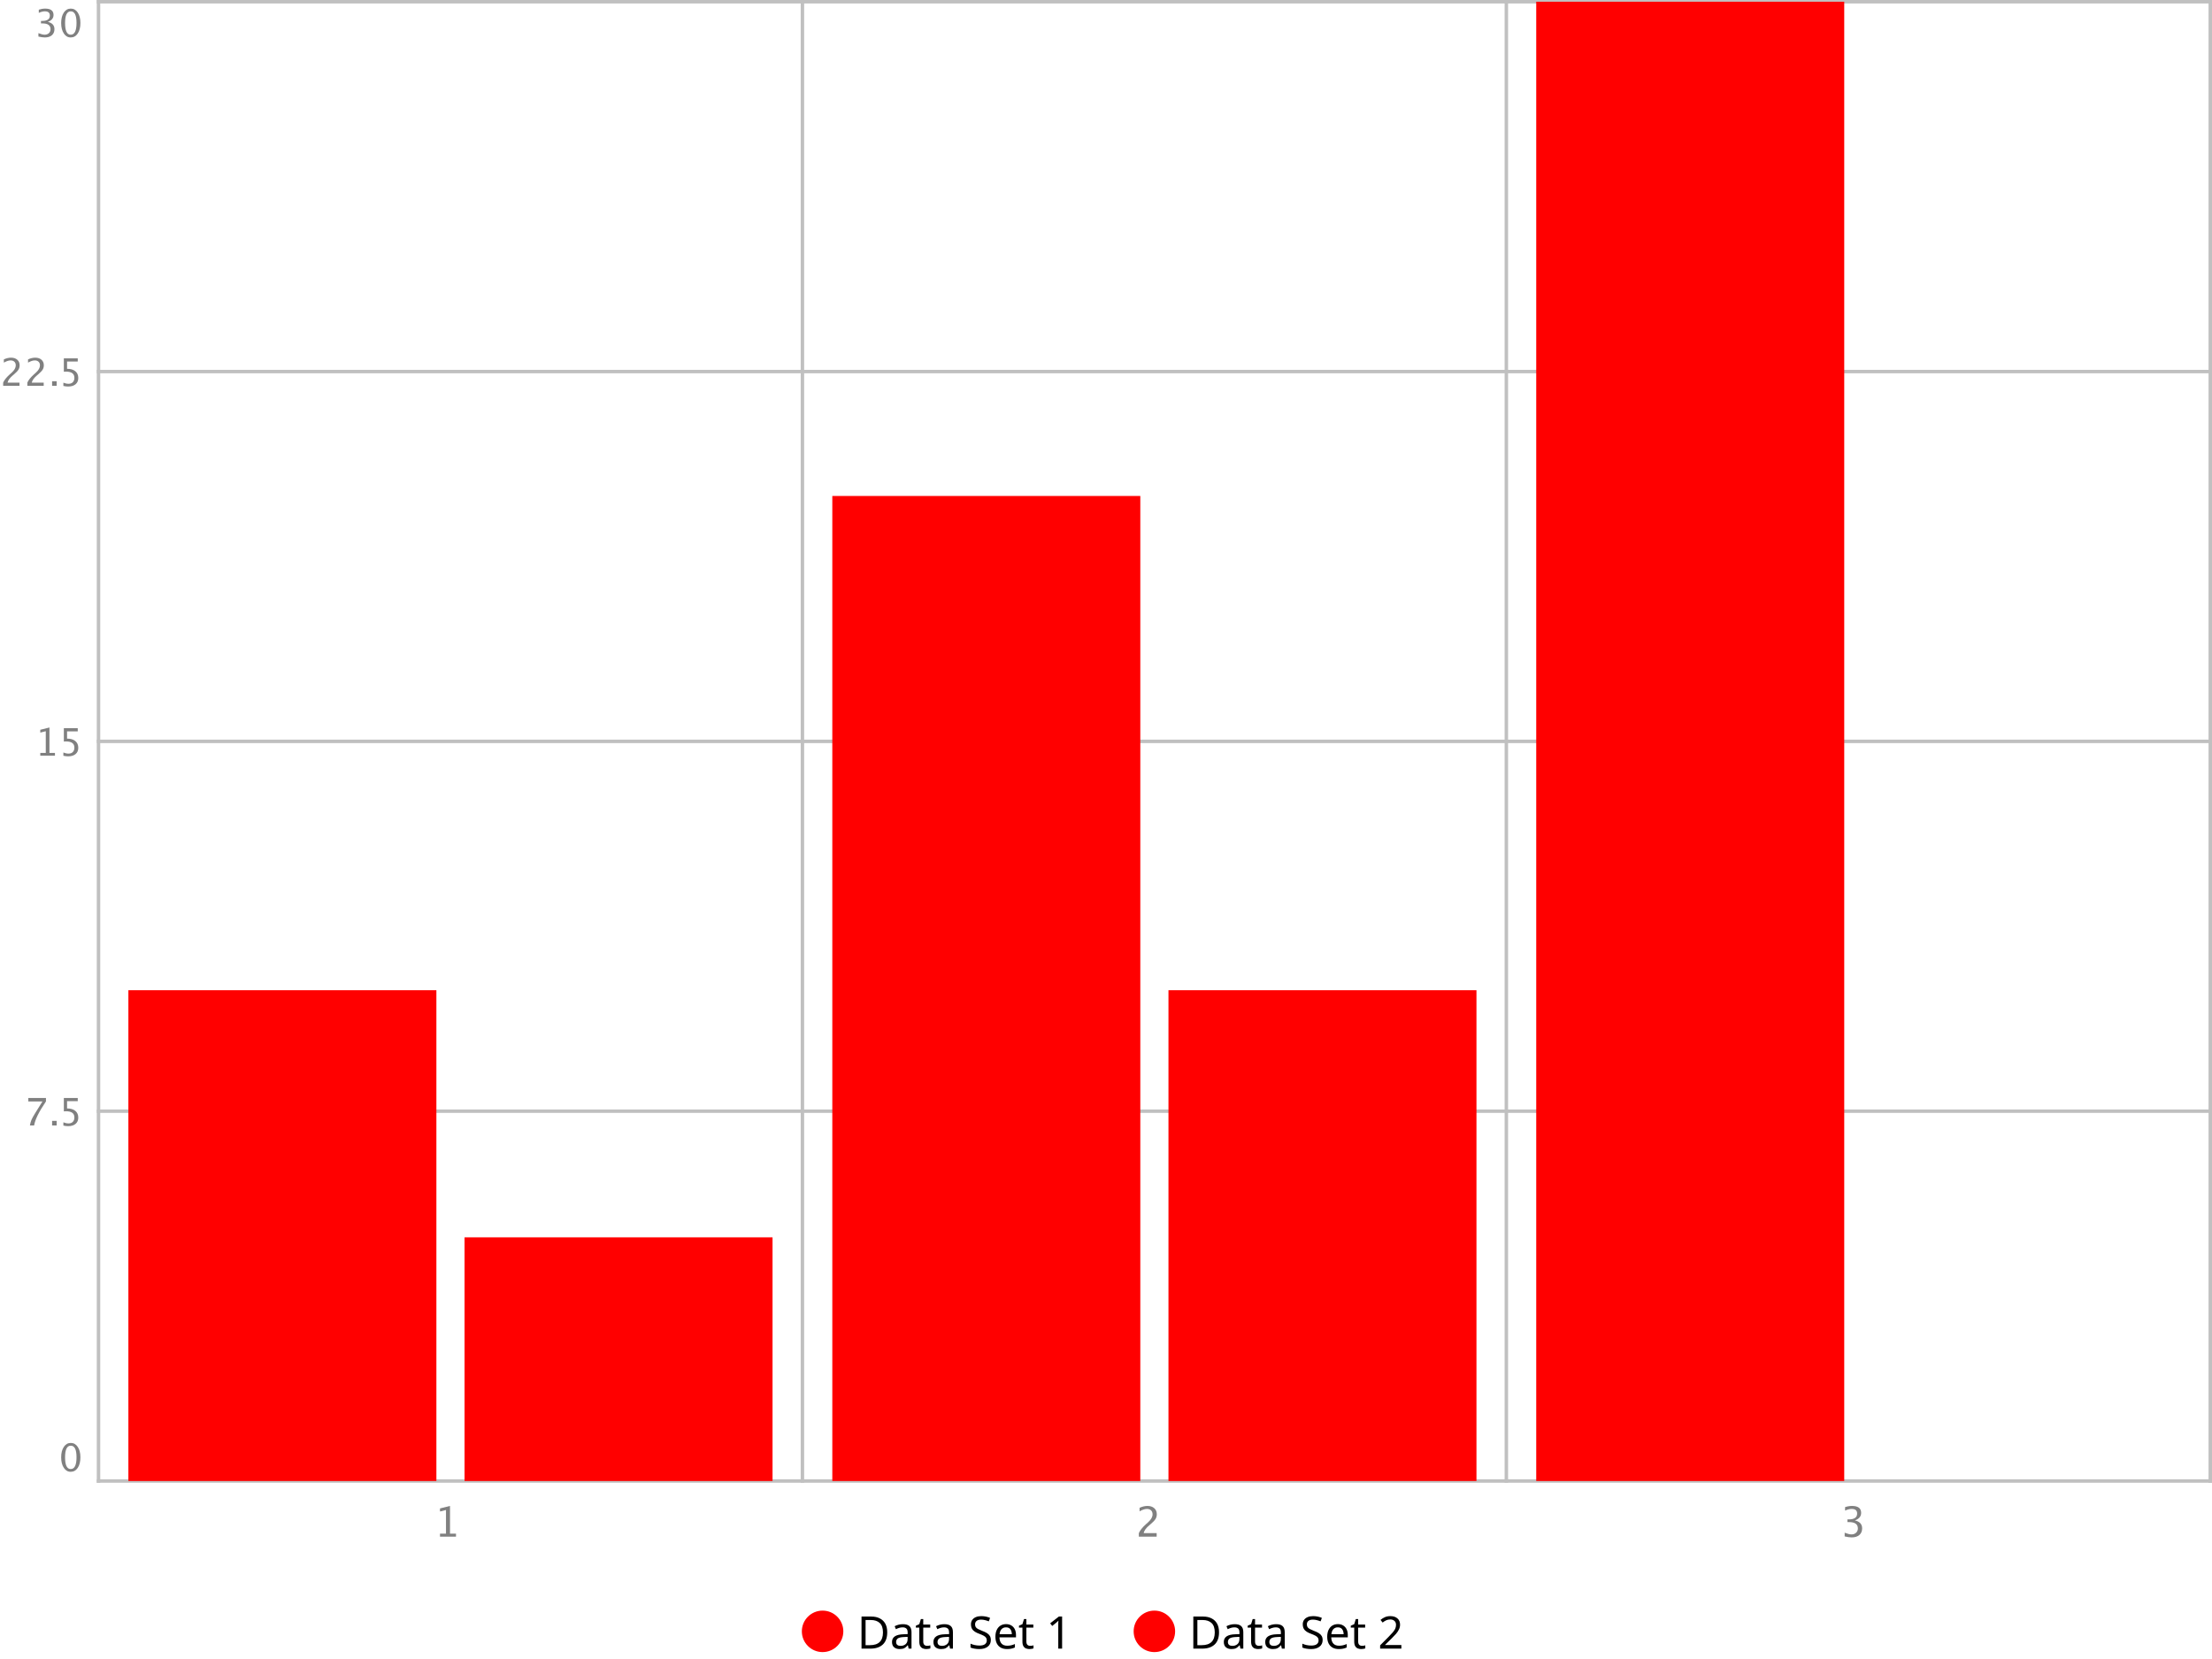
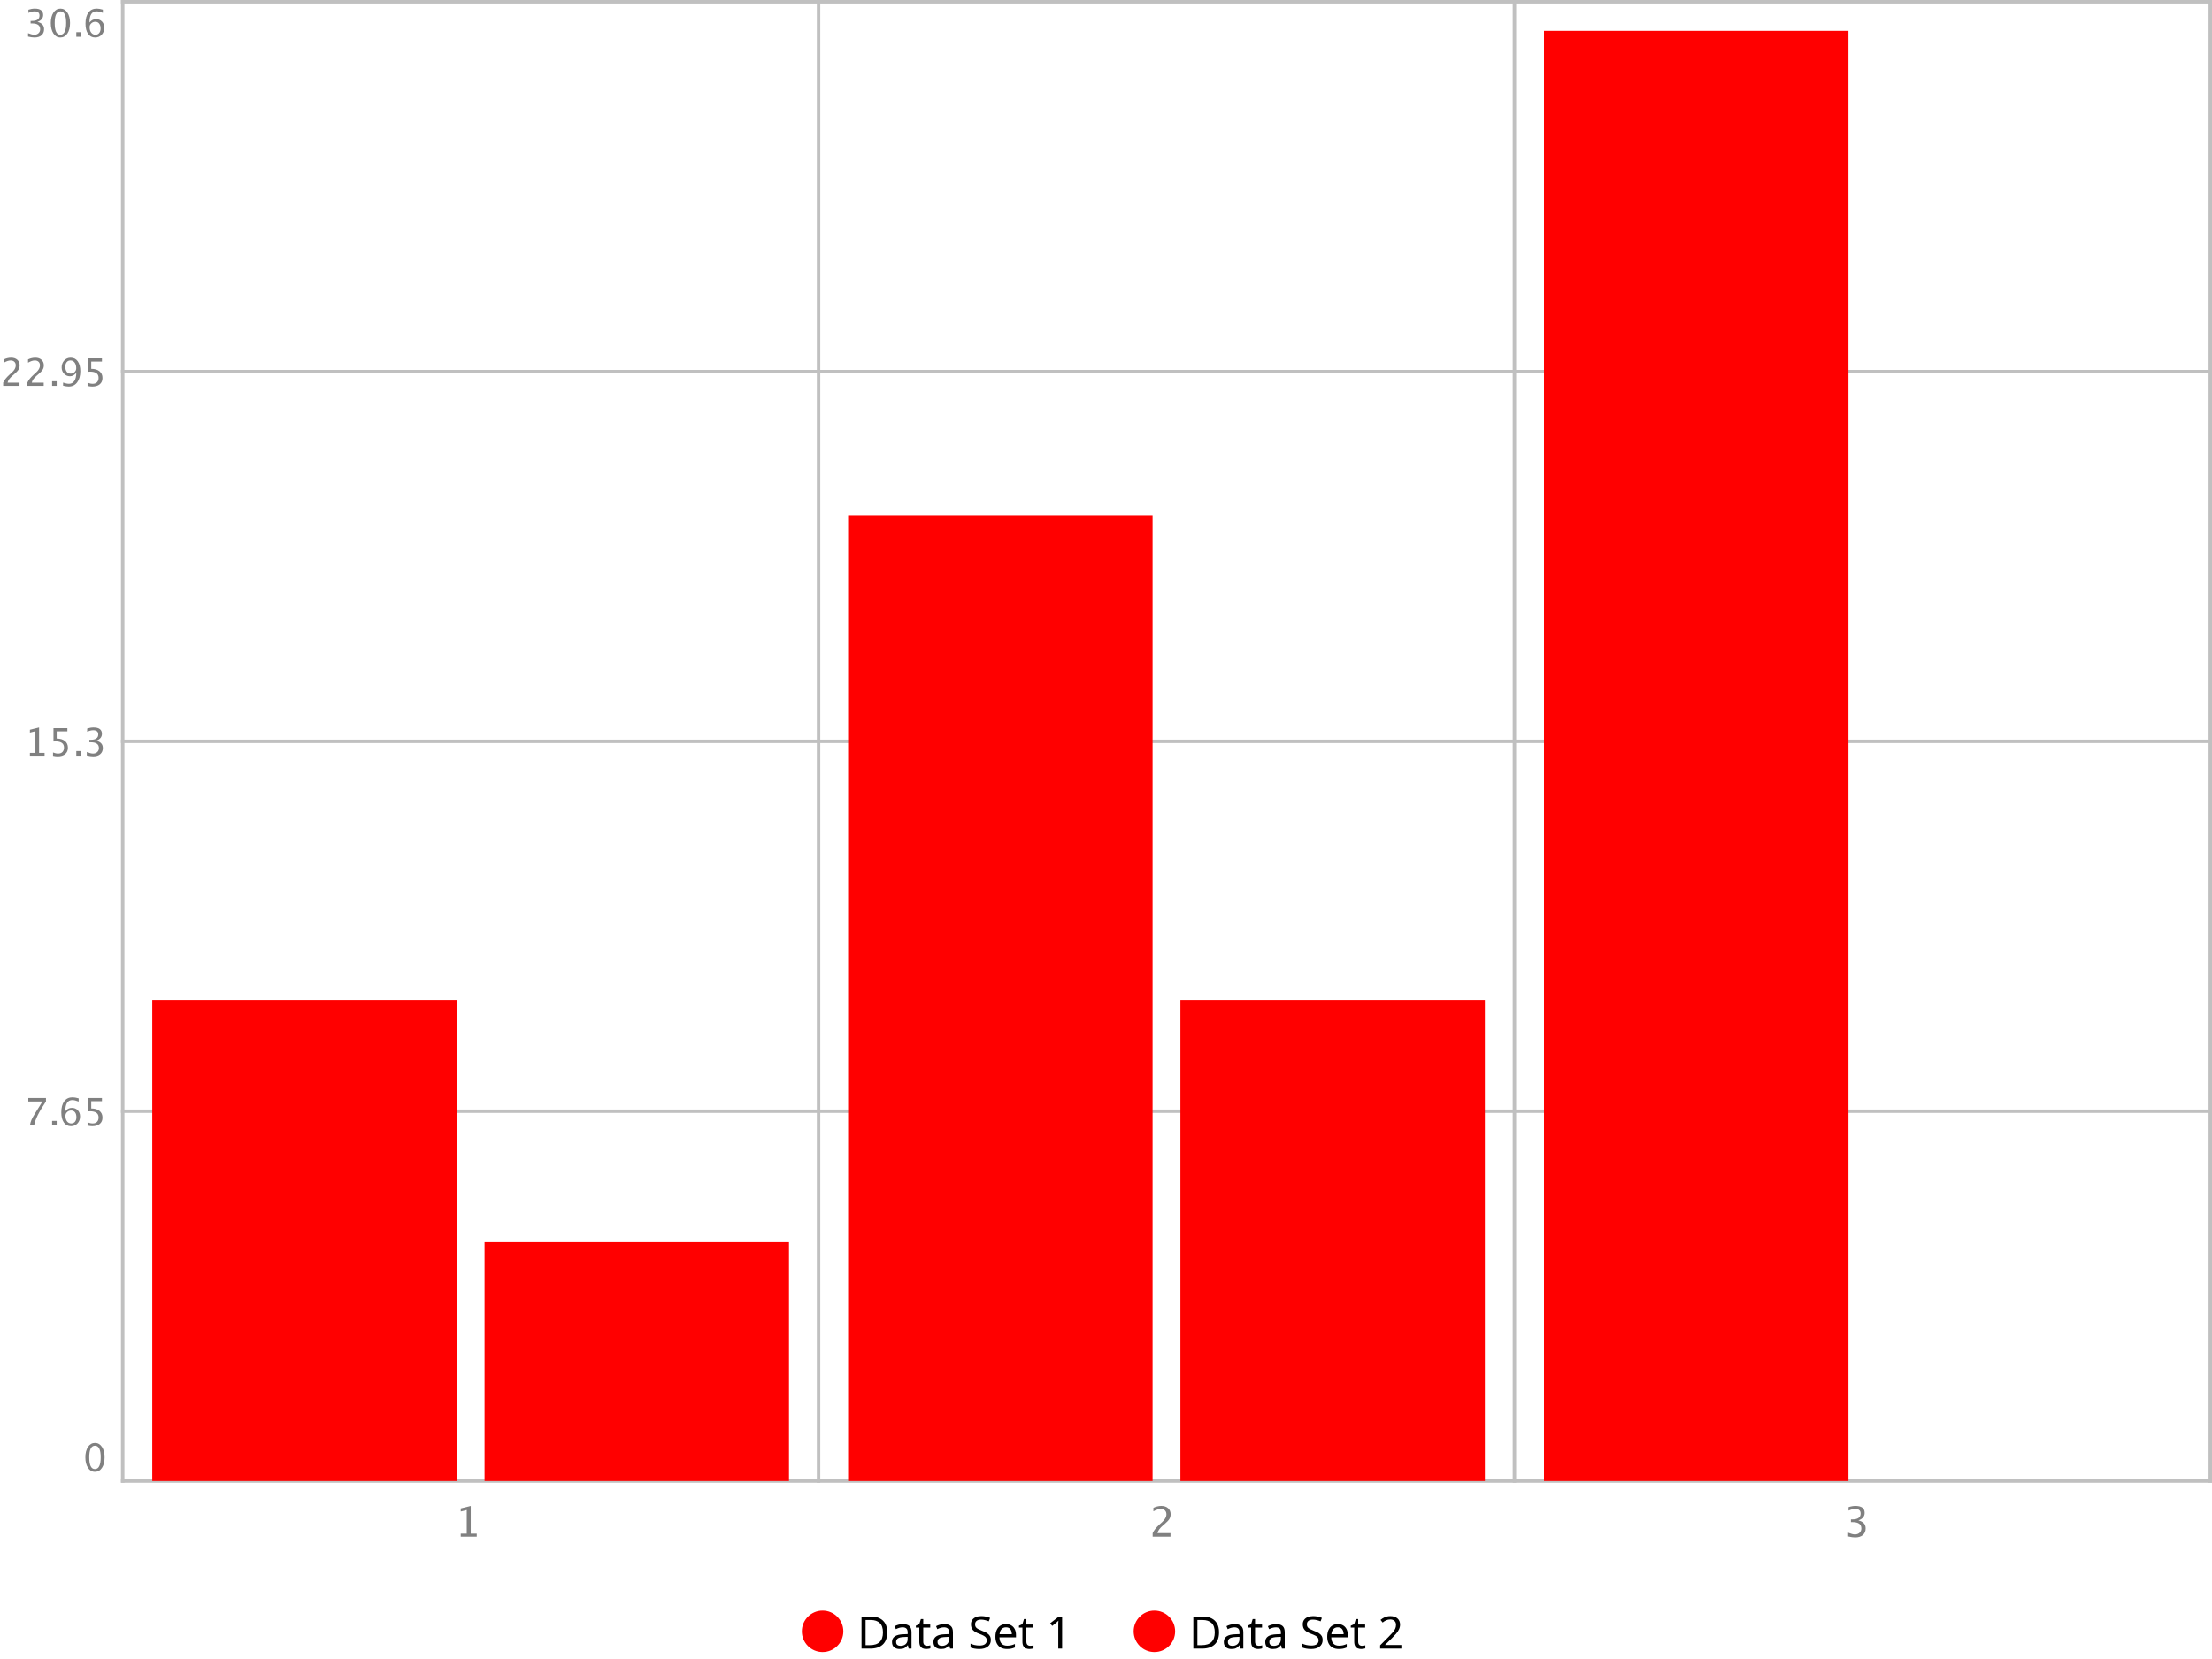
<svg xmlns="http://www.w3.org/2000/svg" color-interpolation="auto" color-rendering="auto" contentScriptType="text/ecmascript" contentStyleType="text/css" fill="black" fill-opacity="1" font-family="'Dialog'" font-size="12px" font-style="normal" font-weight="normal" height="480" image-rendering="auto" preserveAspectRatio="xMidYMid meet" shape-rendering="auto" stroke="black" stroke-dasharray="none" stroke-dashoffset="0" stroke-linecap="square" stroke-linejoin="miter" stroke-miterlimit="10" stroke-opacity="1" stroke-width="1" text-rendering="auto" version="1.0" width="640" zoomAndPan="magnify">
  <defs id="genericDefs" />
  <g>
    <defs id="defs1">
      <clipPath clipPathUnits="userSpaceOnUse" id="clipPath1">
-         <path d="M0 0 L203 0 L203 15 L0 15 L0 0 Z" />
+         <path d="M0 0 L201 0 L201 15 L0 15 L0 0 Z" />
      </clipPath>
      <clipPath clipPathUnits="userSpaceOnUse" id="clipPath2">
-         <path d="M0 0 L24 0 L24 13 L0 13 L0 0 Z" />
+         <path d="M0 0 L31 0 L31 13 L0 13 L0 0 Z" />
      </clipPath>
      <clipPath clipPathUnits="userSpaceOnUse" id="clipPath3">
        <path d="M0 0 L176 0 L176 16 L0 16 L0 0 Z" />
      </clipPath>
      <clipPath clipPathUnits="userSpaceOnUse" id="clipPath4">
        <path d="M0 0 L0 16 L80 16 L80 0 Z" />
      </clipPath>
    </defs>
    <g color-interpolation="linearRGB" color-rendering="optimizeQuality" fill="silver" image-rendering="optimizeQuality" stroke="silver" stroke-linecap="butt" stroke-linejoin="bevel">
-       <line fill="none" x1="28" x2="640" y1="0.5" y2="0.5" />
-       <line fill="none" x1="28" x2="640" y1="107.5" y2="107.5" />
-       <line fill="none" x1="28" x2="640" y1="214.5" y2="214.5" />
-       <line fill="none" x1="28" x2="640" y1="321.5" y2="321.5" />
-       <line fill="none" x1="28" x2="640" y1="428.5" y2="428.5" />
-       <line fill="none" x1="28.5" x2="28.5" y1="0" y2="429" />
-       <line fill="none" x1="232.167" x2="232.167" y1="0" y2="429" />
-       <line fill="none" x1="435.833" x2="435.833" y1="0" y2="429" />
+       <line fill="none" x1="35" x2="640" y1="0.5" y2="0.5" />
+       <line fill="none" x1="35" x2="640" y1="107.5" y2="107.5" />
+       <line fill="none" x1="35" x2="640" y1="214.5" y2="214.5" />
+       <line fill="none" x1="35" x2="640" y1="321.5" y2="321.5" />
+       <line fill="none" x1="35" x2="640" y1="428.5" y2="428.5" />
+       <line fill="none" x1="35.5" x2="35.5" y1="0" y2="429" />
+       <line fill="none" x1="236.833" x2="236.833" y1="0" y2="429" />
+       <line fill="none" x1="438.167" x2="438.167" y1="0" y2="429" />
      <line fill="none" x1="639.5" x2="639.5" y1="0" y2="429" />
    </g>
-     <g color-interpolation="linearRGB" color-rendering="optimizeQuality" fill="gray" font-family="'Lucida Grande'" image-rendering="optimizeQuality" stroke="gray" stroke-linecap="butt" stroke-linejoin="bevel" transform="translate(28,433)">
-       <path clip-path="url(#clipPath1)" d="M99.305 11.602 L99.305 10.734 L101.039 10.734 L101.039 3.891 L99.305 4.324 L99.305 3.434 L102.199 2.713 L102.199 10.734 L103.934 10.734 L103.934 11.602 Z" stroke="none" />
+     <g color-interpolation="linearRGB" color-rendering="optimizeQuality" fill="gray" font-family="'Lucida Grande'" image-rendering="optimizeQuality" stroke="gray" stroke-linecap="butt" stroke-linejoin="bevel" transform="translate(35,433)">
+       <path clip-path="url(#clipPath1)" d="M98.305 11.602 L98.305 10.734 L100.039 10.734 L100.039 3.891 L98.305 4.324 L98.305 3.434 L101.199 2.713 L101.199 10.734 L102.934 10.734 L102.934 11.602 Z" stroke="none" />
    </g>
-     <g color-interpolation="linearRGB" color-rendering="optimizeQuality" fill="gray" font-family="'Lucida Grande'" image-rendering="optimizeQuality" stroke="gray" stroke-linecap="butt" stroke-linejoin="bevel" transform="translate(231,433)">
-       <path clip-path="url(#clipPath1)" d="M98.496 11.602 L98.496 10.588 Q99 9.41 100.535 8.021 L101.197 7.43 Q102.475 6.275 102.475 5.139 Q102.475 4.412 102.038 3.996 Q101.602 3.58 100.84 3.58 Q99.938 3.58 98.713 4.277 L98.713 3.258 Q99.867 2.713 101.004 2.713 Q102.223 2.713 102.961 3.369 Q103.699 4.025 103.699 5.109 Q103.699 5.889 103.327 6.492 Q102.955 7.096 101.941 7.957 L101.496 8.338 Q100.107 9.516 99.891 10.588 L103.658 10.588 L103.658 11.602 Z" stroke="none" />
+     <g color-interpolation="linearRGB" color-rendering="optimizeQuality" fill="gray" font-family="'Lucida Grande'" image-rendering="optimizeQuality" stroke="gray" stroke-linecap="butt" stroke-linejoin="bevel" transform="translate(236,433)">
+       <path clip-path="url(#clipPath1)" d="M97.496 11.602 L97.496 10.588 Q98 9.41 99.535 8.021 L100.197 7.43 Q101.475 6.275 101.475 5.139 Q101.475 4.412 101.038 3.996 Q100.602 3.58 99.84 3.58 Q98.938 3.58 97.713 4.277 L97.713 3.258 Q98.867 2.713 100.004 2.713 Q101.223 2.713 101.961 3.369 Q102.699 4.025 102.699 5.109 Q102.699 5.889 102.327 6.492 Q101.955 7.096 100.941 7.957 L100.496 8.338 Q99.107 9.516 98.891 10.588 L102.658 10.588 L102.658 11.602 Z" stroke="none" />
    </g>
-     <g color-interpolation="linearRGB" color-rendering="optimizeQuality" fill="gray" font-family="'Lucida Grande'" image-rendering="optimizeQuality" stroke="gray" stroke-linecap="butt" stroke-linejoin="bevel" transform="translate(435,433)">
-       <path clip-path="url(#clipPath1)" d="M98.719 11.537 L98.719 10.459 Q99.961 10.951 100.676 10.951 Q101.502 10.951 102.02 10.468 Q102.539 9.984 102.539 9.217 Q102.539 7.389 99.978 7.389 L99.522 7.389 L99.522 6.609 L99.926 6.604 Q102.328 6.604 102.328 4.91 Q102.328 3.58 100.746 3.58 Q99.879 3.58 98.836 4.066 L98.836 3.059 Q99.861 2.713 100.828 2.713 Q103.488 2.713 103.488 4.723 Q103.488 6.252 101.678 6.902 Q103.775 7.389 103.775 9.199 Q103.775 10.424 102.967 11.121 Q102.158 11.818 100.746 11.818 Q99.943 11.818 98.719 11.537 Z" stroke="none" />
+     <g color-interpolation="linearRGB" color-rendering="optimizeQuality" fill="gray" font-family="'Lucida Grande'" image-rendering="optimizeQuality" stroke="gray" stroke-linecap="butt" stroke-linejoin="bevel" transform="translate(437,433)">
+       <path clip-path="url(#clipPath1)" d="M97.719 11.537 L97.719 10.459 Q98.961 10.951 99.676 10.951 Q100.502 10.951 101.02 10.468 Q101.539 9.984 101.539 9.217 Q101.539 7.389 98.978 7.389 L98.522 7.389 L98.522 6.609 L98.926 6.604 Q101.328 6.604 101.328 4.91 Q101.328 3.58 99.746 3.58 Q98.879 3.58 97.836 4.066 L97.836 3.059 Q98.861 2.713 99.828 2.713 Q102.488 2.713 102.488 4.723 Q102.488 6.252 100.678 6.902 Q102.775 7.389 102.775 9.199 Q102.775 10.424 101.967 11.121 Q101.158 11.818 99.746 11.818 Q98.943 11.818 97.719 11.537 Z" stroke="none" />
    </g>
    <g color-interpolation="linearRGB" color-rendering="optimizeQuality" fill="gray" font-family="'Lucida Grande'" font-size="11px" image-rendering="optimizeQuality" stroke="gray" stroke-linecap="butt" stroke-linejoin="bevel" transform="translate(0,415)">
-       <path clip-path="url(#clipPath2)" d="M20.448 10.834 Q19.218 10.834 18.458 9.676 Q17.698 8.519 17.698 6.655 Q17.698 4.775 18.464 3.631 Q19.229 2.487 20.48 2.487 Q21.732 2.487 22.497 3.631 Q23.263 4.775 23.263 6.639 Q23.263 8.551 22.497 9.692 Q21.732 10.834 20.448 10.834 ZM20.459 10.039 Q22.14 10.039 22.14 6.623 Q22.14 3.282 20.48 3.282 Q18.826 3.282 18.826 6.655 Q18.826 10.039 20.459 10.039 Z" stroke="none" />
+       <path clip-path="url(#clipPath2)" d="M27.448 10.834 Q26.218 10.834 25.458 9.676 Q24.698 8.519 24.698 6.655 Q24.698 4.775 25.464 3.631 Q26.229 2.487 27.48 2.487 Q28.732 2.487 29.497 3.631 Q30.263 4.775 30.263 6.639 Q30.263 8.551 29.497 9.692 Q28.732 10.834 27.448 10.834 ZM27.459 10.039 Q29.14 10.039 29.14 6.623 Q29.14 3.282 27.48 3.282 Q25.826 3.282 25.826 6.655 Q25.826 10.039 27.459 10.039 Z" stroke="none" />
    </g>
    <g color-interpolation="linearRGB" color-rendering="optimizeQuality" fill="gray" font-family="'Lucida Grande'" font-size="11px" image-rendering="optimizeQuality" stroke="gray" stroke-linecap="butt" stroke-linejoin="bevel" transform="translate(0,315)">
-       <path clip-path="url(#clipPath2)" d="M8.654 10.635 Q8.81 9.706 9.097 9.029 Q9.385 8.352 10.115 7.17 L12.285 3.679 L8.192 3.679 L8.192 2.686 L13.295 2.686 L13.295 3.679 Q10.239 8.185 9.873 10.635 ZM15.074 10.635 L15.074 9.308 L16.401 9.308 L16.401 10.635 ZM18.337 10.667 L18.337 9.722 Q19.127 10.039 19.841 10.039 Q20.625 10.039 21.074 9.577 Q21.523 9.115 21.523 8.304 Q21.523 6.515 19.057 6.515 Q18.778 6.515 18.472 6.553 L18.472 2.686 L22.495 2.686 L22.495 3.609 L19.401 3.609 L19.401 5.704 Q20.932 5.704 21.791 6.408 Q22.65 7.111 22.65 8.357 Q22.65 9.518 21.869 10.175 Q21.087 10.834 19.702 10.834 Q19.1 10.834 18.337 10.667 Z" stroke="none" />
+       <path clip-path="url(#clipPath2)" d="M8.654 10.635 Q8.81 9.706 9.097 9.029 Q9.385 8.352 10.115 7.17 L12.285 3.679 L8.192 3.679 L8.192 2.686 L13.295 2.686 L13.295 3.679 Q10.239 8.185 9.873 10.635 ZM15.074 10.635 L15.074 9.308 L16.401 9.308 L16.401 10.635 ZM18.891 6.515 Q19.648 5.532 20.797 5.532 Q21.839 5.532 22.503 6.222 Q23.166 6.913 23.166 7.992 Q23.166 9.233 22.422 10.033 Q21.678 10.834 20.534 10.834 Q19.218 10.834 18.477 9.775 Q17.736 8.717 17.736 6.837 Q17.736 4.769 18.587 3.626 Q19.439 2.481 20.985 2.481 Q21.694 2.481 22.758 2.782 L22.758 3.706 Q21.635 3.276 20.921 3.276 Q18.891 3.276 18.891 6.515 ZM22.102 8.229 Q22.102 7.326 21.697 6.811 Q21.291 6.295 20.572 6.295 Q19.9 6.295 19.417 6.746 Q18.934 7.197 18.934 7.831 Q18.934 8.83 19.393 9.434 Q19.852 10.039 20.609 10.039 Q21.291 10.039 21.697 9.547 Q22.102 9.056 22.102 8.229 ZM25.337 10.667 L25.337 9.722 Q26.127 10.039 26.841 10.039 Q27.625 10.039 28.074 9.577 Q28.523 9.115 28.523 8.304 Q28.523 6.515 26.057 6.515 Q25.778 6.515 25.472 6.553 L25.472 2.686 L29.495 2.686 L29.495 3.609 L26.401 3.609 L26.401 5.704 Q27.932 5.704 28.791 6.408 Q29.65 7.111 29.65 8.357 Q29.65 9.518 28.869 10.175 Q28.087 10.834 26.702 10.834 Q26.1 10.834 25.337 10.667 Z" stroke="none" />
    </g>
    <g color-interpolation="linearRGB" color-rendering="optimizeQuality" fill="gray" font-family="'Lucida Grande'" font-size="11px" image-rendering="optimizeQuality" stroke="gray" stroke-linecap="butt" stroke-linejoin="bevel" transform="translate(0,208)">
-       <path clip-path="url(#clipPath2)" d="M11.654 10.635 L11.654 9.84 L13.244 9.84 L13.244 3.566 L11.654 3.964 L11.654 3.147 L14.308 2.487 L14.308 9.84 L15.898 9.84 L15.898 10.635 ZM18.337 10.667 L18.337 9.722 Q19.127 10.039 19.841 10.039 Q20.625 10.039 21.074 9.577 Q21.523 9.115 21.523 8.304 Q21.523 6.515 19.057 6.515 Q18.778 6.515 18.472 6.553 L18.472 2.686 L22.495 2.686 L22.495 3.609 L19.401 3.609 L19.401 5.704 Q20.932 5.704 21.791 6.408 Q22.65 7.111 22.65 8.357 Q22.65 9.518 21.869 10.175 Q21.087 10.834 19.702 10.834 Q19.1 10.834 18.337 10.667 Z" stroke="none" />
+       <path clip-path="url(#clipPath2)" d="M8.654 10.635 L8.654 9.84 L10.244 9.84 L10.244 3.566 L8.654 3.964 L8.654 3.147 L11.308 2.487 L11.308 9.84 L12.898 9.84 L12.898 10.635 ZM15.337 10.667 L15.337 9.722 Q16.127 10.039 16.841 10.039 Q17.625 10.039 18.074 9.577 Q18.523 9.115 18.523 8.304 Q18.523 6.515 16.057 6.515 Q15.778 6.515 15.472 6.553 L15.472 2.686 L19.495 2.686 L19.495 3.609 L16.401 3.609 L16.401 5.704 Q17.932 5.704 18.791 6.408 Q19.65 7.111 19.65 8.357 Q19.65 9.518 18.869 10.175 Q18.087 10.834 16.702 10.834 Q16.1 10.834 15.337 10.667 ZM22.074 10.635 L22.074 9.308 L23.401 9.308 L23.401 10.635 ZM25.117 10.576 L25.117 9.587 Q26.256 10.039 26.911 10.039 Q27.669 10.039 28.144 9.595 Q28.619 9.152 28.619 8.449 Q28.619 6.773 26.272 6.773 L25.853 6.773 L25.853 6.059 L26.224 6.053 Q28.426 6.053 28.426 4.501 Q28.426 3.282 26.976 3.282 Q26.181 3.282 25.225 3.728 L25.225 2.804 Q26.165 2.487 27.051 2.487 Q29.489 2.487 29.489 4.329 Q29.489 5.731 27.83 6.327 Q29.752 6.773 29.752 8.433 Q29.752 9.555 29.011 10.194 Q28.27 10.834 26.976 10.834 Q26.24 10.834 25.117 10.576 Z" stroke="none" />
    </g>
    <g color-interpolation="linearRGB" color-rendering="optimizeQuality" fill="gray" font-family="'Lucida Grande'" font-size="11px" image-rendering="optimizeQuality" stroke="gray" stroke-linecap="butt" stroke-linejoin="bevel" transform="translate(0,101)">
-       <path clip-path="url(#clipPath2)" d="M0.913 10.635 L0.913 9.706 Q1.375 8.626 2.782 7.353 L3.389 6.811 Q4.56 5.752 4.56 4.71 Q4.56 4.044 4.16 3.663 Q3.76 3.282 3.062 3.282 Q2.234 3.282 1.112 3.921 L1.112 2.986 Q2.17 2.487 3.212 2.487 Q4.329 2.487 5.006 3.088 Q5.683 3.69 5.683 4.684 Q5.683 5.398 5.342 5.951 Q5 6.504 4.071 7.294 L3.663 7.643 Q2.39 8.723 2.191 9.706 L5.645 9.706 L5.645 10.635 ZM7.913 10.635 L7.913 9.706 Q8.375 8.626 9.782 7.353 L10.389 6.811 Q11.56 5.752 11.56 4.71 Q11.56 4.044 11.16 3.663 Q10.76 3.282 10.062 3.282 Q9.234 3.282 8.112 3.921 L8.112 2.986 Q9.17 2.487 10.212 2.487 Q11.329 2.487 12.006 3.088 Q12.683 3.69 12.683 4.684 Q12.683 5.398 12.342 5.951 Q12.001 6.504 11.071 7.294 L10.663 7.643 Q9.39 8.723 9.191 9.706 L12.645 9.706 L12.645 10.635 ZM15.074 10.635 L15.074 9.308 L16.401 9.308 L16.401 10.635 ZM18.337 10.667 L18.337 9.722 Q19.127 10.039 19.841 10.039 Q20.625 10.039 21.074 9.577 Q21.523 9.115 21.523 8.304 Q21.523 6.515 19.057 6.515 Q18.778 6.515 18.472 6.553 L18.472 2.686 L22.495 2.686 L22.495 3.609 L19.401 3.609 L19.401 5.704 Q20.932 5.704 21.791 6.408 Q22.65 7.111 22.65 8.357 Q22.65 9.518 21.869 10.175 Q21.087 10.834 19.702 10.834 Q19.1 10.834 18.337 10.667 Z" stroke="none" />
+       <path clip-path="url(#clipPath2)" d="M0.913 10.635 L0.913 9.706 Q1.375 8.626 2.782 7.353 L3.389 6.811 Q4.56 5.752 4.56 4.71 Q4.56 4.044 4.16 3.663 Q3.76 3.282 3.062 3.282 Q2.234 3.282 1.112 3.921 L1.112 2.986 Q2.17 2.487 3.212 2.487 Q4.329 2.487 5.006 3.088 Q5.683 3.69 5.683 4.684 Q5.683 5.398 5.342 5.951 Q5 6.504 4.071 7.294 L3.663 7.643 Q2.39 8.723 2.191 9.706 L5.645 9.706 L5.645 10.635 ZM7.913 10.635 L7.913 9.706 Q8.375 8.626 9.782 7.353 L10.389 6.811 Q11.56 5.752 11.56 4.71 Q11.56 4.044 11.16 3.663 Q10.76 3.282 10.062 3.282 Q9.234 3.282 8.112 3.921 L8.112 2.986 Q9.17 2.487 10.212 2.487 Q11.329 2.487 12.006 3.088 Q12.683 3.69 12.683 4.684 Q12.683 5.398 12.342 5.951 Q12.001 6.504 11.071 7.294 L10.663 7.643 Q9.39 8.723 9.191 9.706 L12.645 9.706 L12.645 10.635 ZM15.074 10.635 L15.074 9.308 L16.401 9.308 L16.401 10.635 ZM18.252 10.586 L18.252 9.69 Q19.261 10.039 19.97 10.039 Q20.959 10.039 21.514 9.198 Q22.07 8.357 22.07 6.859 Q21.265 7.853 20.239 7.853 Q19.234 7.853 18.536 7.114 Q17.838 6.375 17.838 5.312 Q17.838 4.093 18.582 3.29 Q19.326 2.487 20.454 2.487 Q21.748 2.487 22.495 3.526 Q23.241 4.565 23.241 6.37 Q23.241 8.422 22.331 9.628 Q21.42 10.834 19.868 10.834 Q19.245 10.834 18.252 10.586 ZM18.896 5.103 Q18.896 6.026 19.307 6.558 Q19.718 7.09 20.432 7.09 Q21.104 7.09 21.579 6.633 Q22.054 6.177 22.054 5.532 Q22.054 4.517 21.595 3.897 Q21.136 3.276 20.389 3.276 Q19.696 3.276 19.296 3.768 Q18.896 4.259 18.896 5.103 ZM25.337 10.667 L25.337 9.722 Q26.127 10.039 26.841 10.039 Q27.625 10.039 28.074 9.577 Q28.523 9.115 28.523 8.304 Q28.523 6.515 26.057 6.515 Q25.778 6.515 25.472 6.553 L25.472 2.686 L29.495 2.686 L29.495 3.609 L26.401 3.609 L26.401 5.704 Q27.932 5.704 28.791 6.408 Q29.65 7.111 29.65 8.357 Q29.65 9.518 28.869 10.175 Q28.087 10.834 26.702 10.834 Q26.1 10.834 25.337 10.667 Z" stroke="none" />
    </g>
    <g color-interpolation="linearRGB" color-rendering="optimizeQuality" fill="gray" font-family="'Lucida Grande'" font-size="11px" image-rendering="optimizeQuality" stroke="gray" stroke-linecap="butt" stroke-linejoin="bevel">
-       <path clip-path="url(#clipPath2)" d="M11.117 10.576 L11.117 9.587 Q12.256 10.039 12.911 10.039 Q13.668 10.039 14.144 9.595 Q14.619 9.152 14.619 8.449 Q14.619 6.773 12.272 6.773 L11.853 6.773 L11.853 6.059 L12.224 6.053 Q14.426 6.053 14.426 4.501 Q14.426 3.282 12.976 3.282 Q12.181 3.282 11.225 3.728 L11.225 2.804 Q12.165 2.487 13.051 2.487 Q15.489 2.487 15.489 4.329 Q15.489 5.731 13.83 6.327 Q15.752 6.773 15.752 8.433 Q15.752 9.555 15.011 10.194 Q14.27 10.834 12.976 10.834 Q12.24 10.834 11.117 10.576 ZM20.448 10.834 Q19.218 10.834 18.458 9.676 Q17.698 8.519 17.698 6.655 Q17.698 4.775 18.464 3.631 Q19.229 2.487 20.48 2.487 Q21.732 2.487 22.497 3.631 Q23.263 4.775 23.263 6.639 Q23.263 8.551 22.497 9.692 Q21.732 10.834 20.448 10.834 ZM20.459 10.039 Q22.14 10.039 22.14 6.623 Q22.14 3.282 20.48 3.282 Q18.826 3.282 18.826 6.655 Q18.826 10.039 20.459 10.039 Z" stroke="none" />
+       <path clip-path="url(#clipPath2)" d="M8.117 10.576 L8.117 9.587 Q9.256 10.039 9.911 10.039 Q10.668 10.039 11.144 9.595 Q11.619 9.152 11.619 8.449 Q11.619 6.773 9.272 6.773 L8.853 6.773 L8.853 6.059 L9.224 6.053 Q11.426 6.053 11.426 4.501 Q11.426 3.282 9.976 3.282 Q9.181 3.282 8.225 3.728 L8.225 2.804 Q9.165 2.487 10.051 2.487 Q12.489 2.487 12.489 4.329 Q12.489 5.731 10.83 6.327 Q12.752 6.773 12.752 8.433 Q12.752 9.555 12.011 10.194 Q11.27 10.834 9.976 10.834 Q9.24 10.834 8.117 10.576 ZM17.448 10.834 Q16.218 10.834 15.458 9.676 Q14.698 8.519 14.698 6.655 Q14.698 4.775 15.464 3.631 Q16.229 2.487 17.48 2.487 Q18.732 2.487 19.497 3.631 Q20.263 4.775 20.263 6.639 Q20.263 8.551 19.497 9.692 Q18.732 10.834 17.448 10.834 ZM17.459 10.039 Q19.14 10.039 19.14 6.623 Q19.14 3.282 17.48 3.282 Q15.826 3.282 15.826 6.655 Q15.826 10.039 17.459 10.039 ZM22.074 10.635 L22.074 9.308 L23.401 9.308 L23.401 10.635 ZM25.891 6.515 Q26.648 5.532 27.797 5.532 Q28.839 5.532 29.503 6.222 Q30.166 6.913 30.166 7.992 Q30.166 9.233 29.422 10.033 Q28.678 10.834 27.534 10.834 Q26.218 10.834 25.477 9.775 Q24.736 8.717 24.736 6.837 Q24.736 4.769 25.587 3.626 Q26.439 2.481 27.985 2.481 Q28.694 2.481 29.758 2.782 L29.758 3.706 Q28.635 3.276 27.921 3.276 Q25.891 3.276 25.891 6.515 ZM29.102 8.229 Q29.102 7.326 28.697 6.811 Q28.291 6.295 27.572 6.295 Q26.9 6.295 26.417 6.746 Q25.934 7.197 25.934 7.831 Q25.934 8.83 26.393 9.434 Q26.852 10.039 27.609 10.039 Q28.291 10.039 28.697 9.547 Q29.102 9.056 29.102 8.229 Z" stroke="none" />
    </g>
-     <g color-interpolation="linearRGB" color-rendering="optimizeQuality" fill="red" image-rendering="optimizeQuality" stroke="red" stroke-linecap="round" stroke-linejoin="round">
-       <rect height="142" stroke="none" width="89.113" x="37.147" y="286.5" />
-       <rect height="70.5" stroke="none" width="89.113" x="134.407" y="358" />
-       <rect height="285" stroke="none" width="89.113" x="240.813" y="143.5" />
-       <rect height="142" stroke="none" width="89.113" x="338.073" y="286.5" />
-       <rect height="428" stroke="none" width="89.113" x="444.48" y="0.5" />
+     <g color-interpolation="linearRGB" color-rendering="optimizeQuality" fill="red" image-rendering="optimizeQuality" stroke="red" stroke-linecap="round" stroke-linejoin="round" stroke-width="1.5">
+       <rect height="139.196" stroke="none" width="88.087" x="44.053" y="289.304" />
+       <rect height="69.098" stroke="none" width="88.087" x="140.193" y="359.402" />
+       <rect height="279.392" stroke="none" width="88.087" x="245.387" y="149.108" />
+       <rect height="139.196" stroke="none" width="88.087" x="341.527" y="289.304" />
+       <rect height="419.588" stroke="none" width="88.087" x="446.72" y="8.912" />
    </g>
    <g color-interpolation="linearRGB" color-rendering="optimizeQuality" fill="red" font-family="'Lucida Grande'" font-size="13px" image-rendering="optimizeQuality" stroke="red" stroke-linecap="butt" stroke-linejoin="bevel" transform="translate(328,464)">
      <circle clip-path="url(#clipPath4)" cx="6" cy="8" r="6" stroke="none" />
      <text clip-path="url(#clipPath4)" fill="black" stroke="none" text-rendering="optimizeLegibility" x="16" xml:space="preserve" y="13">Data Set 2</text>
    </g>
    <g color-interpolation="linearRGB" color-rendering="optimizeQuality" fill="red" font-family="'Lucida Grande'" font-size="13px" image-rendering="optimizeQuality" stroke="red" stroke-linecap="butt" stroke-linejoin="bevel" transform="translate(232,464)">
      <circle clip-path="url(#clipPath4)" cx="6" cy="8" r="6" stroke="none" />
      <text clip-path="url(#clipPath4)" fill="black" stroke="none" text-rendering="optimizeLegibility" x="16" xml:space="preserve" y="13">Data Set 1</text>
    </g>
  </g>
</svg>
